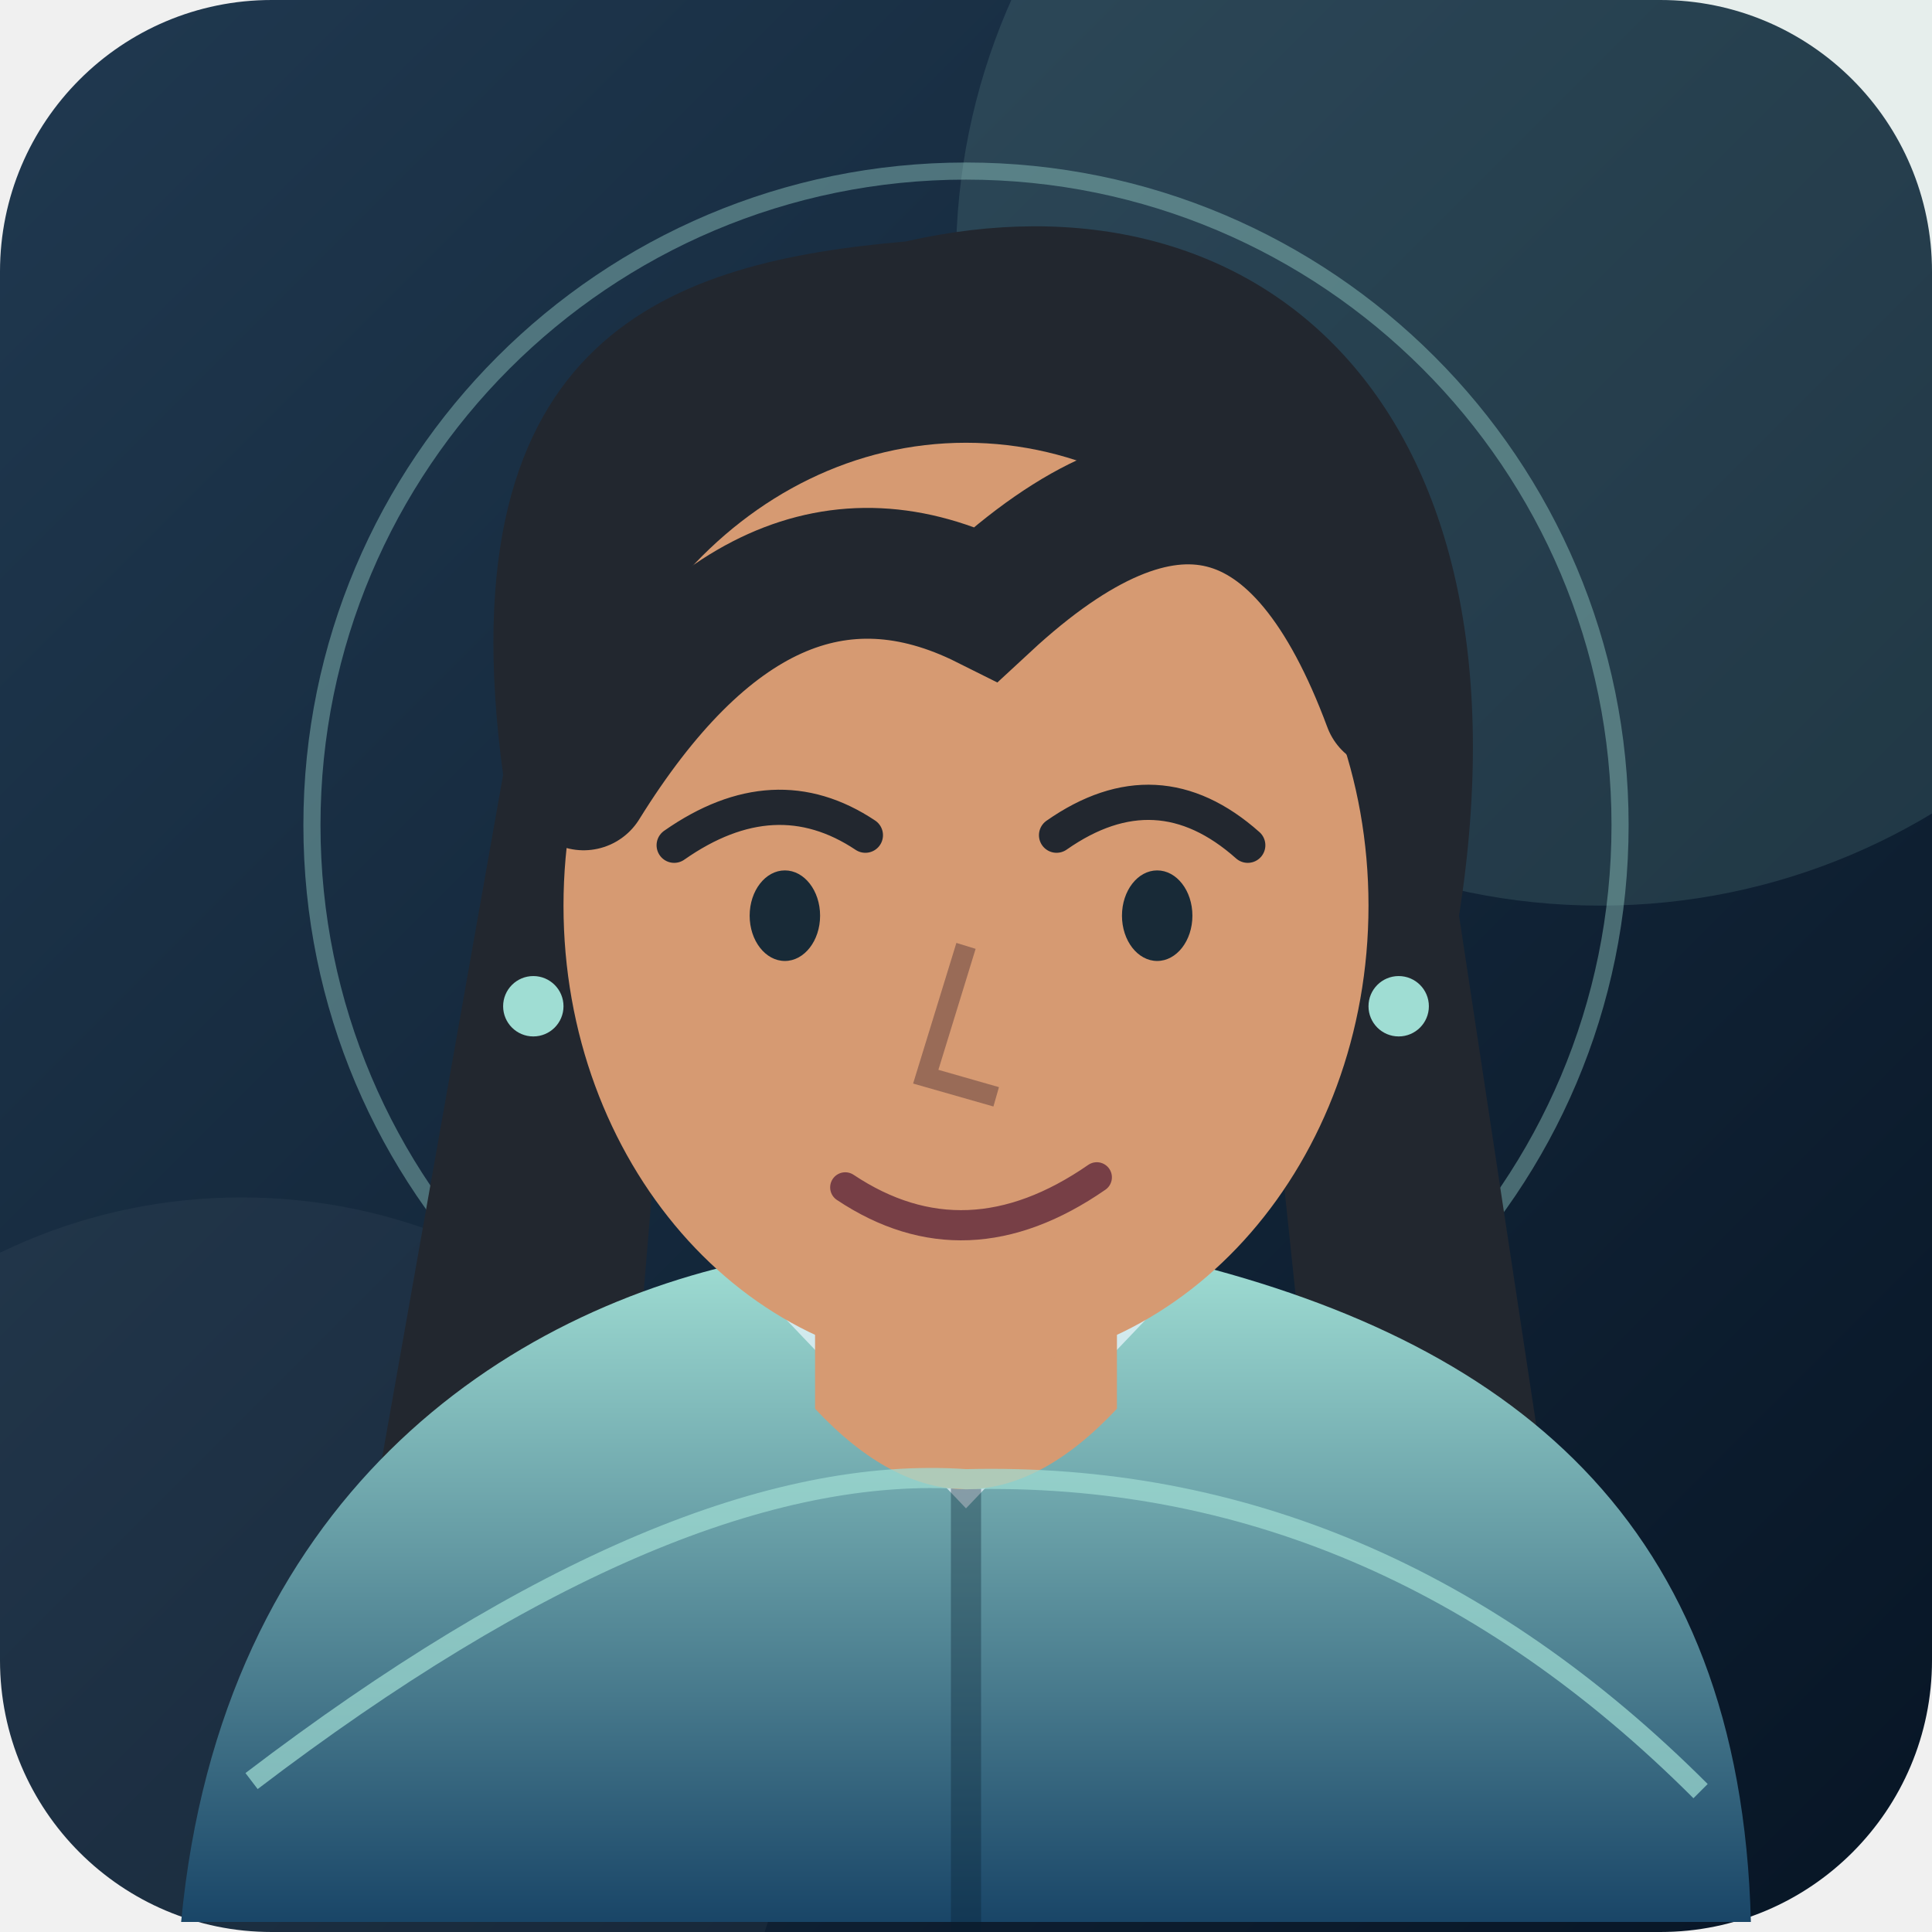
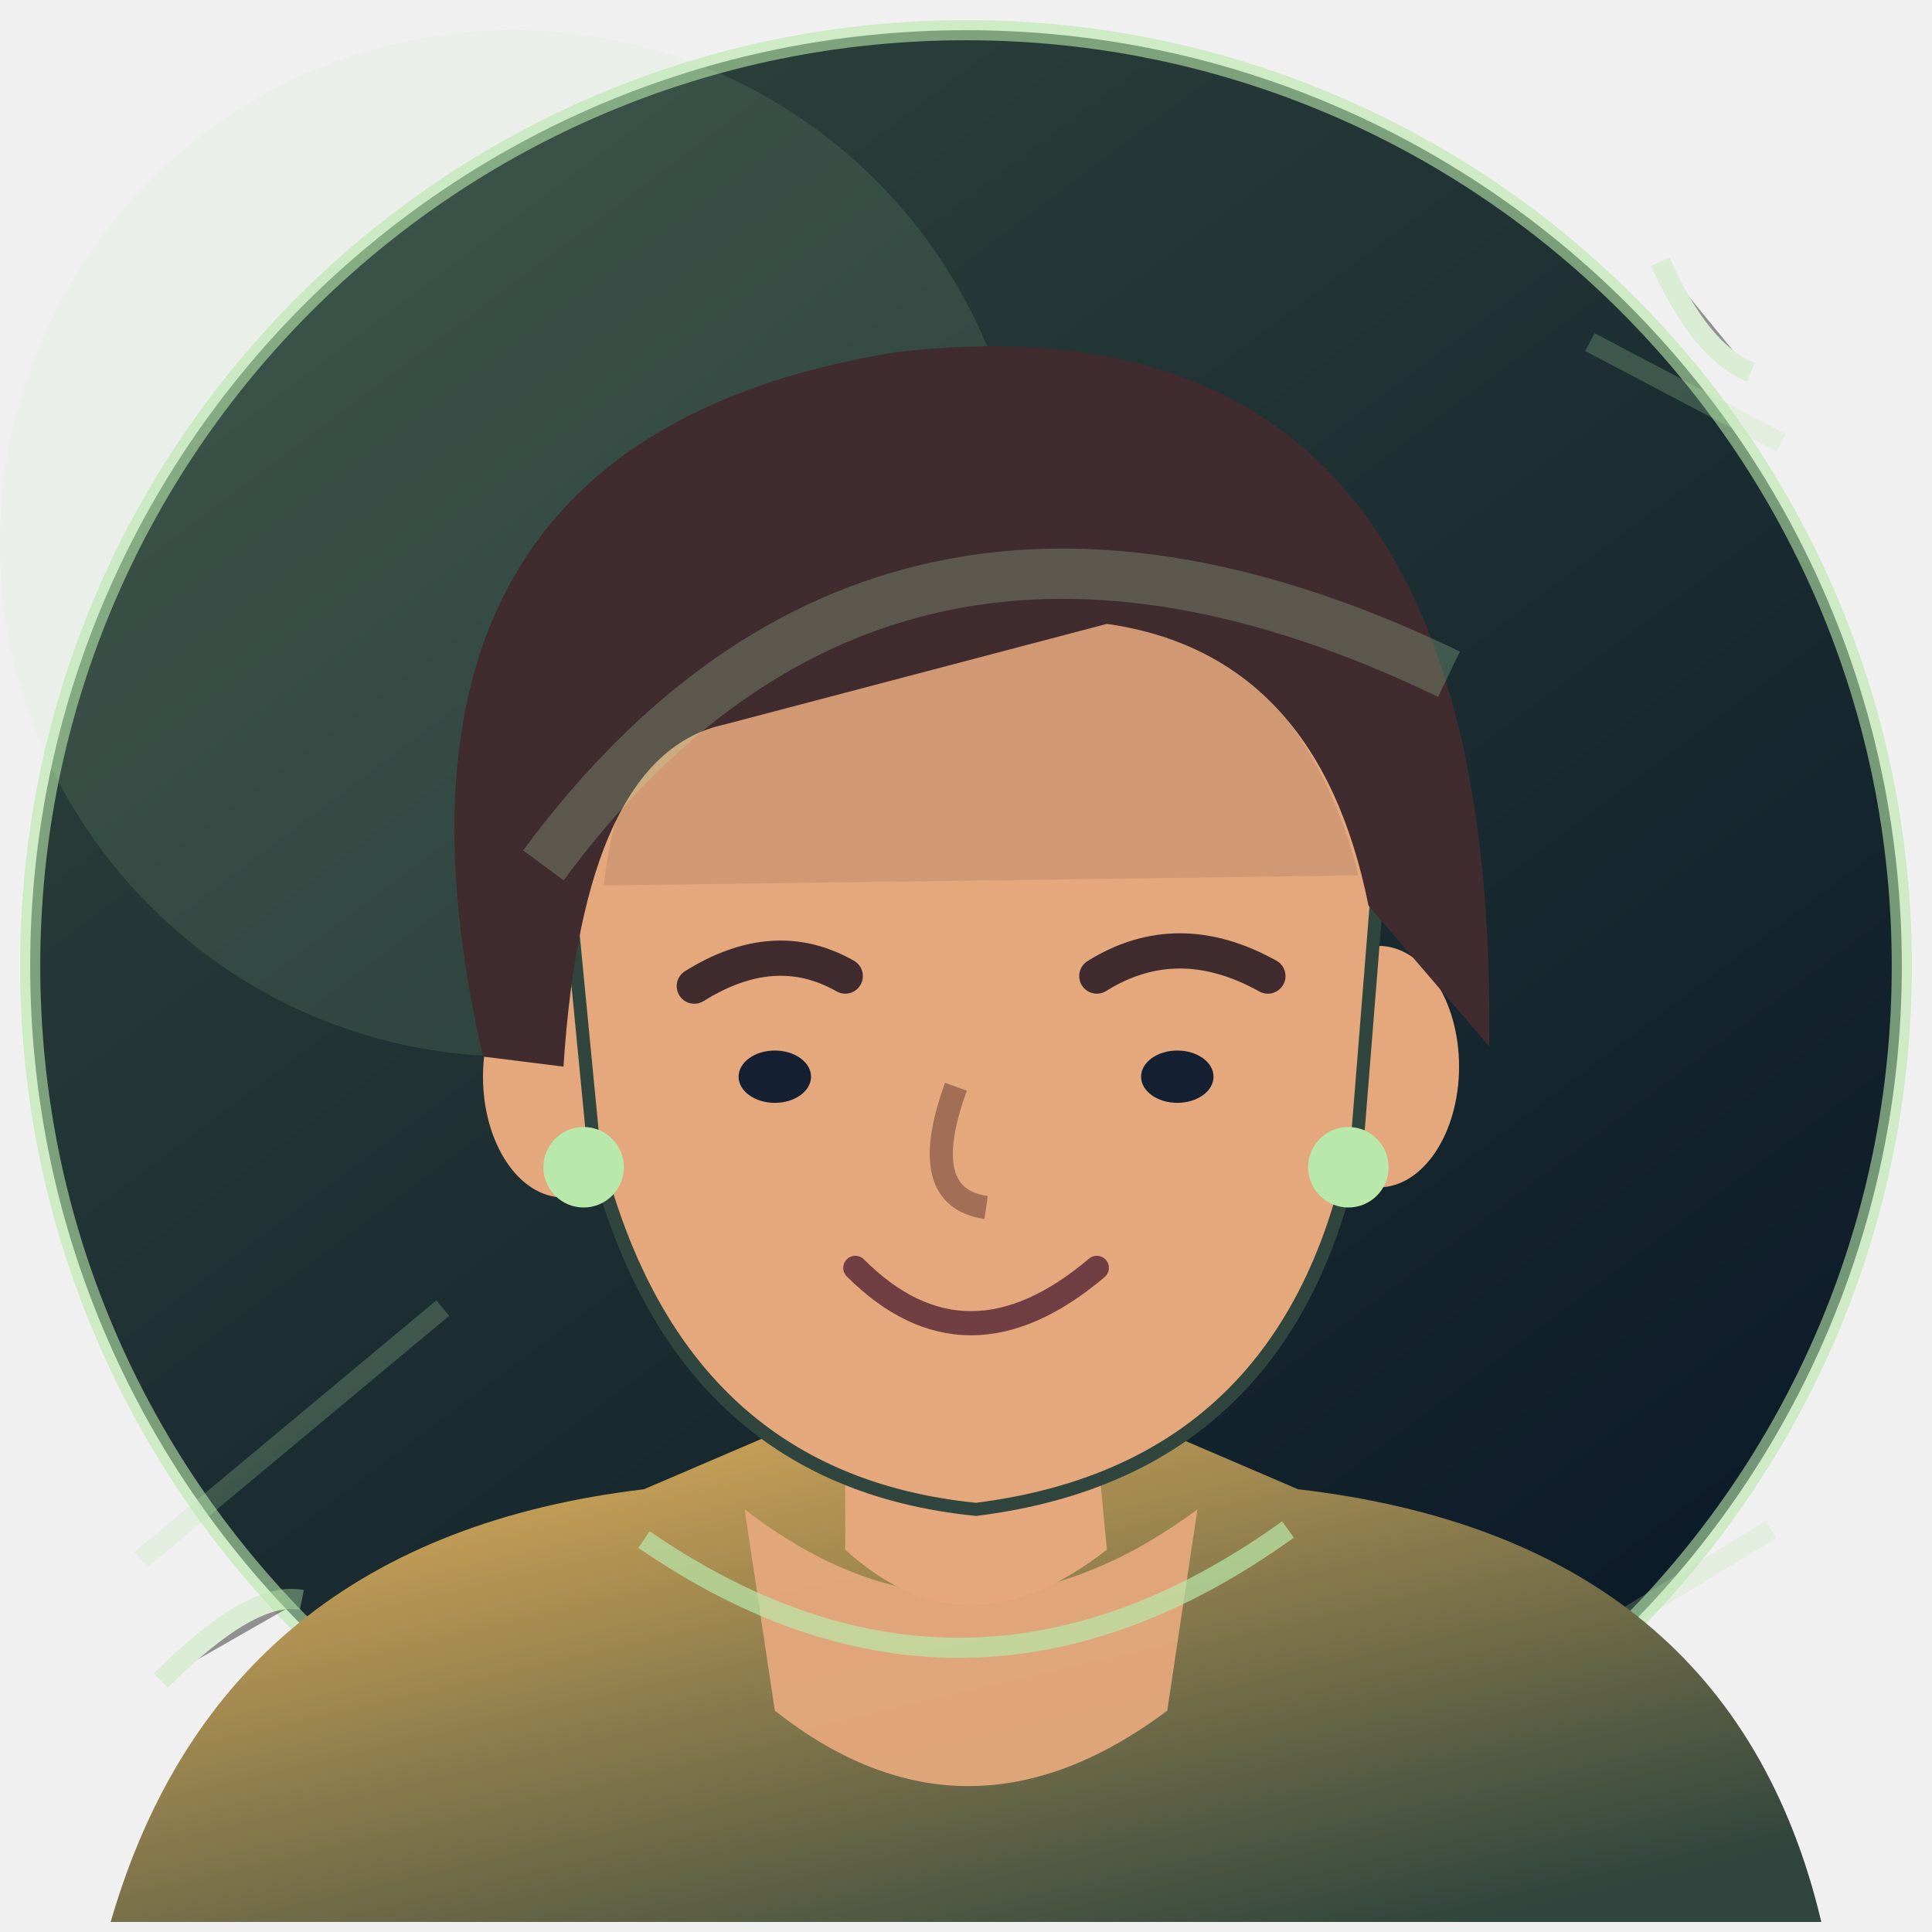
- <svg xmlns="http://www.w3.org/2000/svg" viewBox="0 0 192 192" role="img" aria-label="Portrait avatar Marin F">
+ <svg xmlns="http://www.w3.org/2000/svg" viewBox="0 0 192 192" role="img" aria-labelledby="title">
  <defs>
-     <linearGradient id="bg" x2="1" y2="1">
-       <stop stop-color="#203950" />
-       <stop offset="1" stop-color="#071525" />
+     <linearGradient id="bg" x1=".1" y1="0" x2=".85" y2="1">
+       <stop stop-color="#30453d" />
+       <stop offset="1" stop-color="#091727" />
    </linearGradient>
-     <linearGradient id="coat" x2="0" y2="1">
-       <stop stop-color="#9fddd3" />
-       <stop offset="1" stop-color="#194567" />
+     <linearGradient id="jacket" x1="0" y1="0" x2=".8" y2="1">
+       <stop stop-color="#e8b35c" />
+       <stop offset="1" stop-color="#30453d" />
    </linearGradient>
  </defs>
-   <rect width="192" height="192" rx="27" fill="url(#bg)" />
-   <circle cx="159" cy="26" r="64" fill="#9fddd3" opacity=".13" />
-   <circle cx="24" cy="174" r="55" fill="#fff" opacity=".04" />
-   <circle cx="96" cy="82" r="65" fill="none" stroke="#9fddd3" stroke-width="1.7" opacity=".4" />
-   <path d="M50 77C44 33 67 26 90 24C125 16 153 40 145 91L155 157 131 150 125 93 67 92 62 152 36 156Z" fill="#22272f" />
-   <path d="M18 191C22 149 50 130 76 125L95 144 116 125C150 133 173 151 174 191Z" fill="url(#coat)" />
-   <path d="M76 126l20 21 20-21" fill="none" stroke="#f1f8ff" stroke-width="4" opacity=".68" />
-   <path d="M96 147v45" stroke="#071e30" stroke-width="3" opacity=".34" />
-   <path d="M81 124v16q15 16 30 0v-16" fill="#d69a72" />
-   <ellipse cx="96" cy="90" rx="40" ry="46" fill="#d69a72" />
-   <path d="M58 78Q76 49 98 60Q125 35 138 70" stroke="#22272f" stroke-width="13" fill="none" stroke-linecap="round" />
-   <path d="M67 84q10-7 19-1m19 0q10-7 19 1" stroke="#22272f" stroke-width="3.5" stroke-linecap="round" fill="none" />
-   <ellipse cx="78" cy="91" rx="3.5" ry="4.5" fill="#182a37" />
-   <ellipse cx="115" cy="91" rx="3.5" ry="4.5" fill="#182a37" />
-   <path d="M96 94l-4 13 7 2" stroke="#6f4b45" stroke-width="2" opacity=".6" fill="none" />
-   <path d="M84 118q12 8 25-1" stroke="#773f46" stroke-width="3" stroke-linecap="round" fill="none" />
-   <g fill="#9fddd3">
-     <circle cx="53" cy="100" r="3" />
-     <circle cx="139" cy="100" r="3" />
-   </g>
-   <path d="M25 177Q67 145 96 147Q137 146 169 178" stroke="#9fddd3" stroke-width="2" fill="none" opacity=".72" />
+   <circle cx="96" cy="96" r="93" fill="url(#bg)" stroke="#b8e8aa" stroke-opacity=".6" stroke-width="2" />
+   <circle cx="51" cy="54" r="51" fill="#b8e8aa" opacity=".11" />
+   <path d="M14 155L44 130M158 34L177 44M153 166L176 152" stroke="#b8e8aa" stroke-opacity=".22" stroke-width="2" fill="none" />
+   <path d="M11 191Q22 153 64 148L78 142Q97 154 115 142L129 148Q172 153 181 191Z" fill="url(#jacket)" />
+   <path d="M74 150Q96 167 119 150L116 170Q96 185 77 170Z" fill="#e4a87c" opacity=".95" />
+   <path d="M84 133L84 154Q96 165 110 154L108 133" fill="#e4a87c" />
+   <ellipse cx="56" cy="107" rx="8" ry="12" fill="#e4a87c" />
+   <ellipse cx="137" cy="106" rx="8" ry="12" fill="#e4a87c" />
+   <path d="M56 83Q57 51 97 47Q139 52 137 87L135 112Q129 146 97 150Q67 147 59 114Z" fill="#e4a87c" stroke="#30453d" stroke-width="1.3" />
+   <path d="M60 88Q63 60 97 57Q128 59 135 87" fill="#402b2f" opacity=".12" />
+   <path d="M48 105Q34 44 89 35Q149 28 148 104L136 90Q131 65 110 62L72 72Q58 75 56 106Z" fill="#402b2f" />
+   <path d="M54 86Q88 40 144 67" stroke="#b8e8aa" stroke-width="5" fill="none" opacity=".24" />
+   <path d="M69 98Q77 93 84 97M109 97Q117 92 126 97" stroke="#402b2f" stroke-width="3.5" fill="none" stroke-linecap="round" />
+   <ellipse cx="77" cy="107" rx="3.6" ry="2.6" fill="#162033" />
+   <ellipse cx="117" cy="107" rx="3.6" ry="2.6" fill="#162033" />
+   <path d="M95 108Q91 119 98 120" stroke="#6c3f35" stroke-opacity=".55" stroke-width="2.3" fill="none" />
+   <path d="M85 126Q96 137 109 126" fill="none" stroke="#713e43" stroke-width="2.4" stroke-linecap="round" />
+   <path d="M64 153Q96 175 128 152" stroke="#b8e8aa" stroke-width="2" opacity=".7" fill="none" />
+   <circle cx="58" cy="116" r="4" fill="#b8e8aa" />
+   <circle cx="134" cy="116" r="4" fill="#b8e8aa" />
+   <path d="M16 167Q25 158 30 159M165 26Q169 35 174 37" stroke="#b8e8aa" stroke-width="2" opacity=".4" />
</svg>
